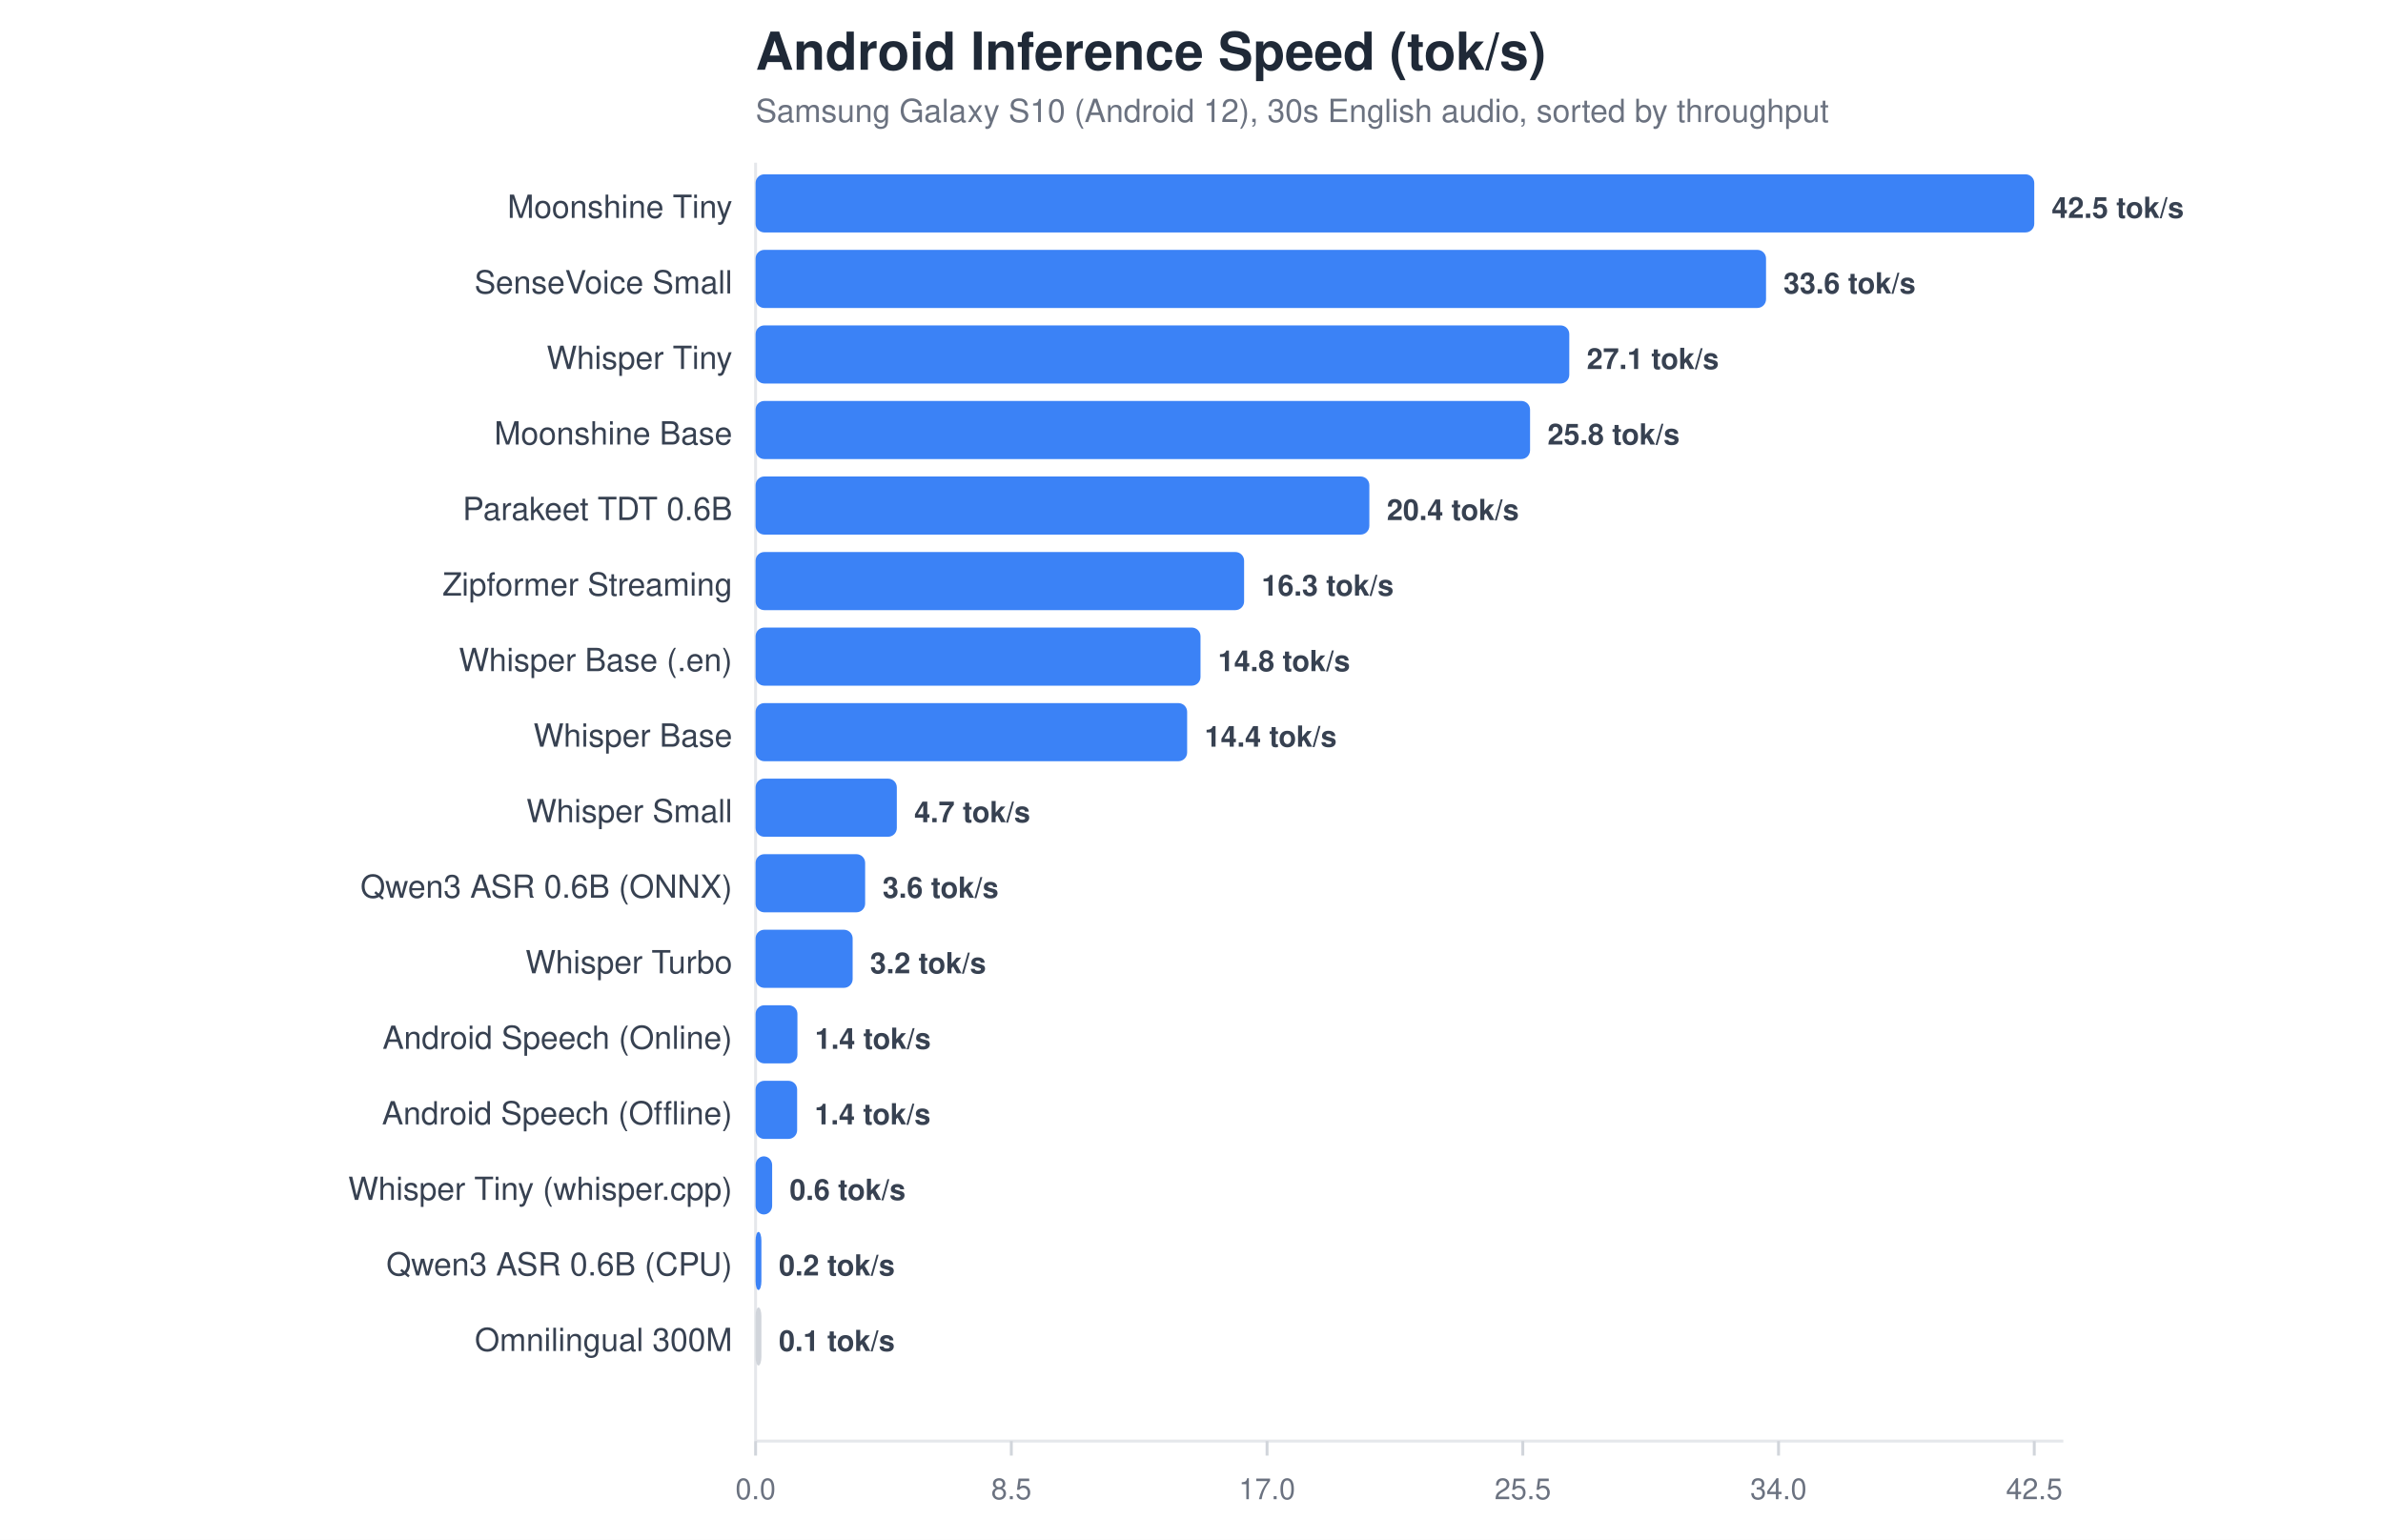
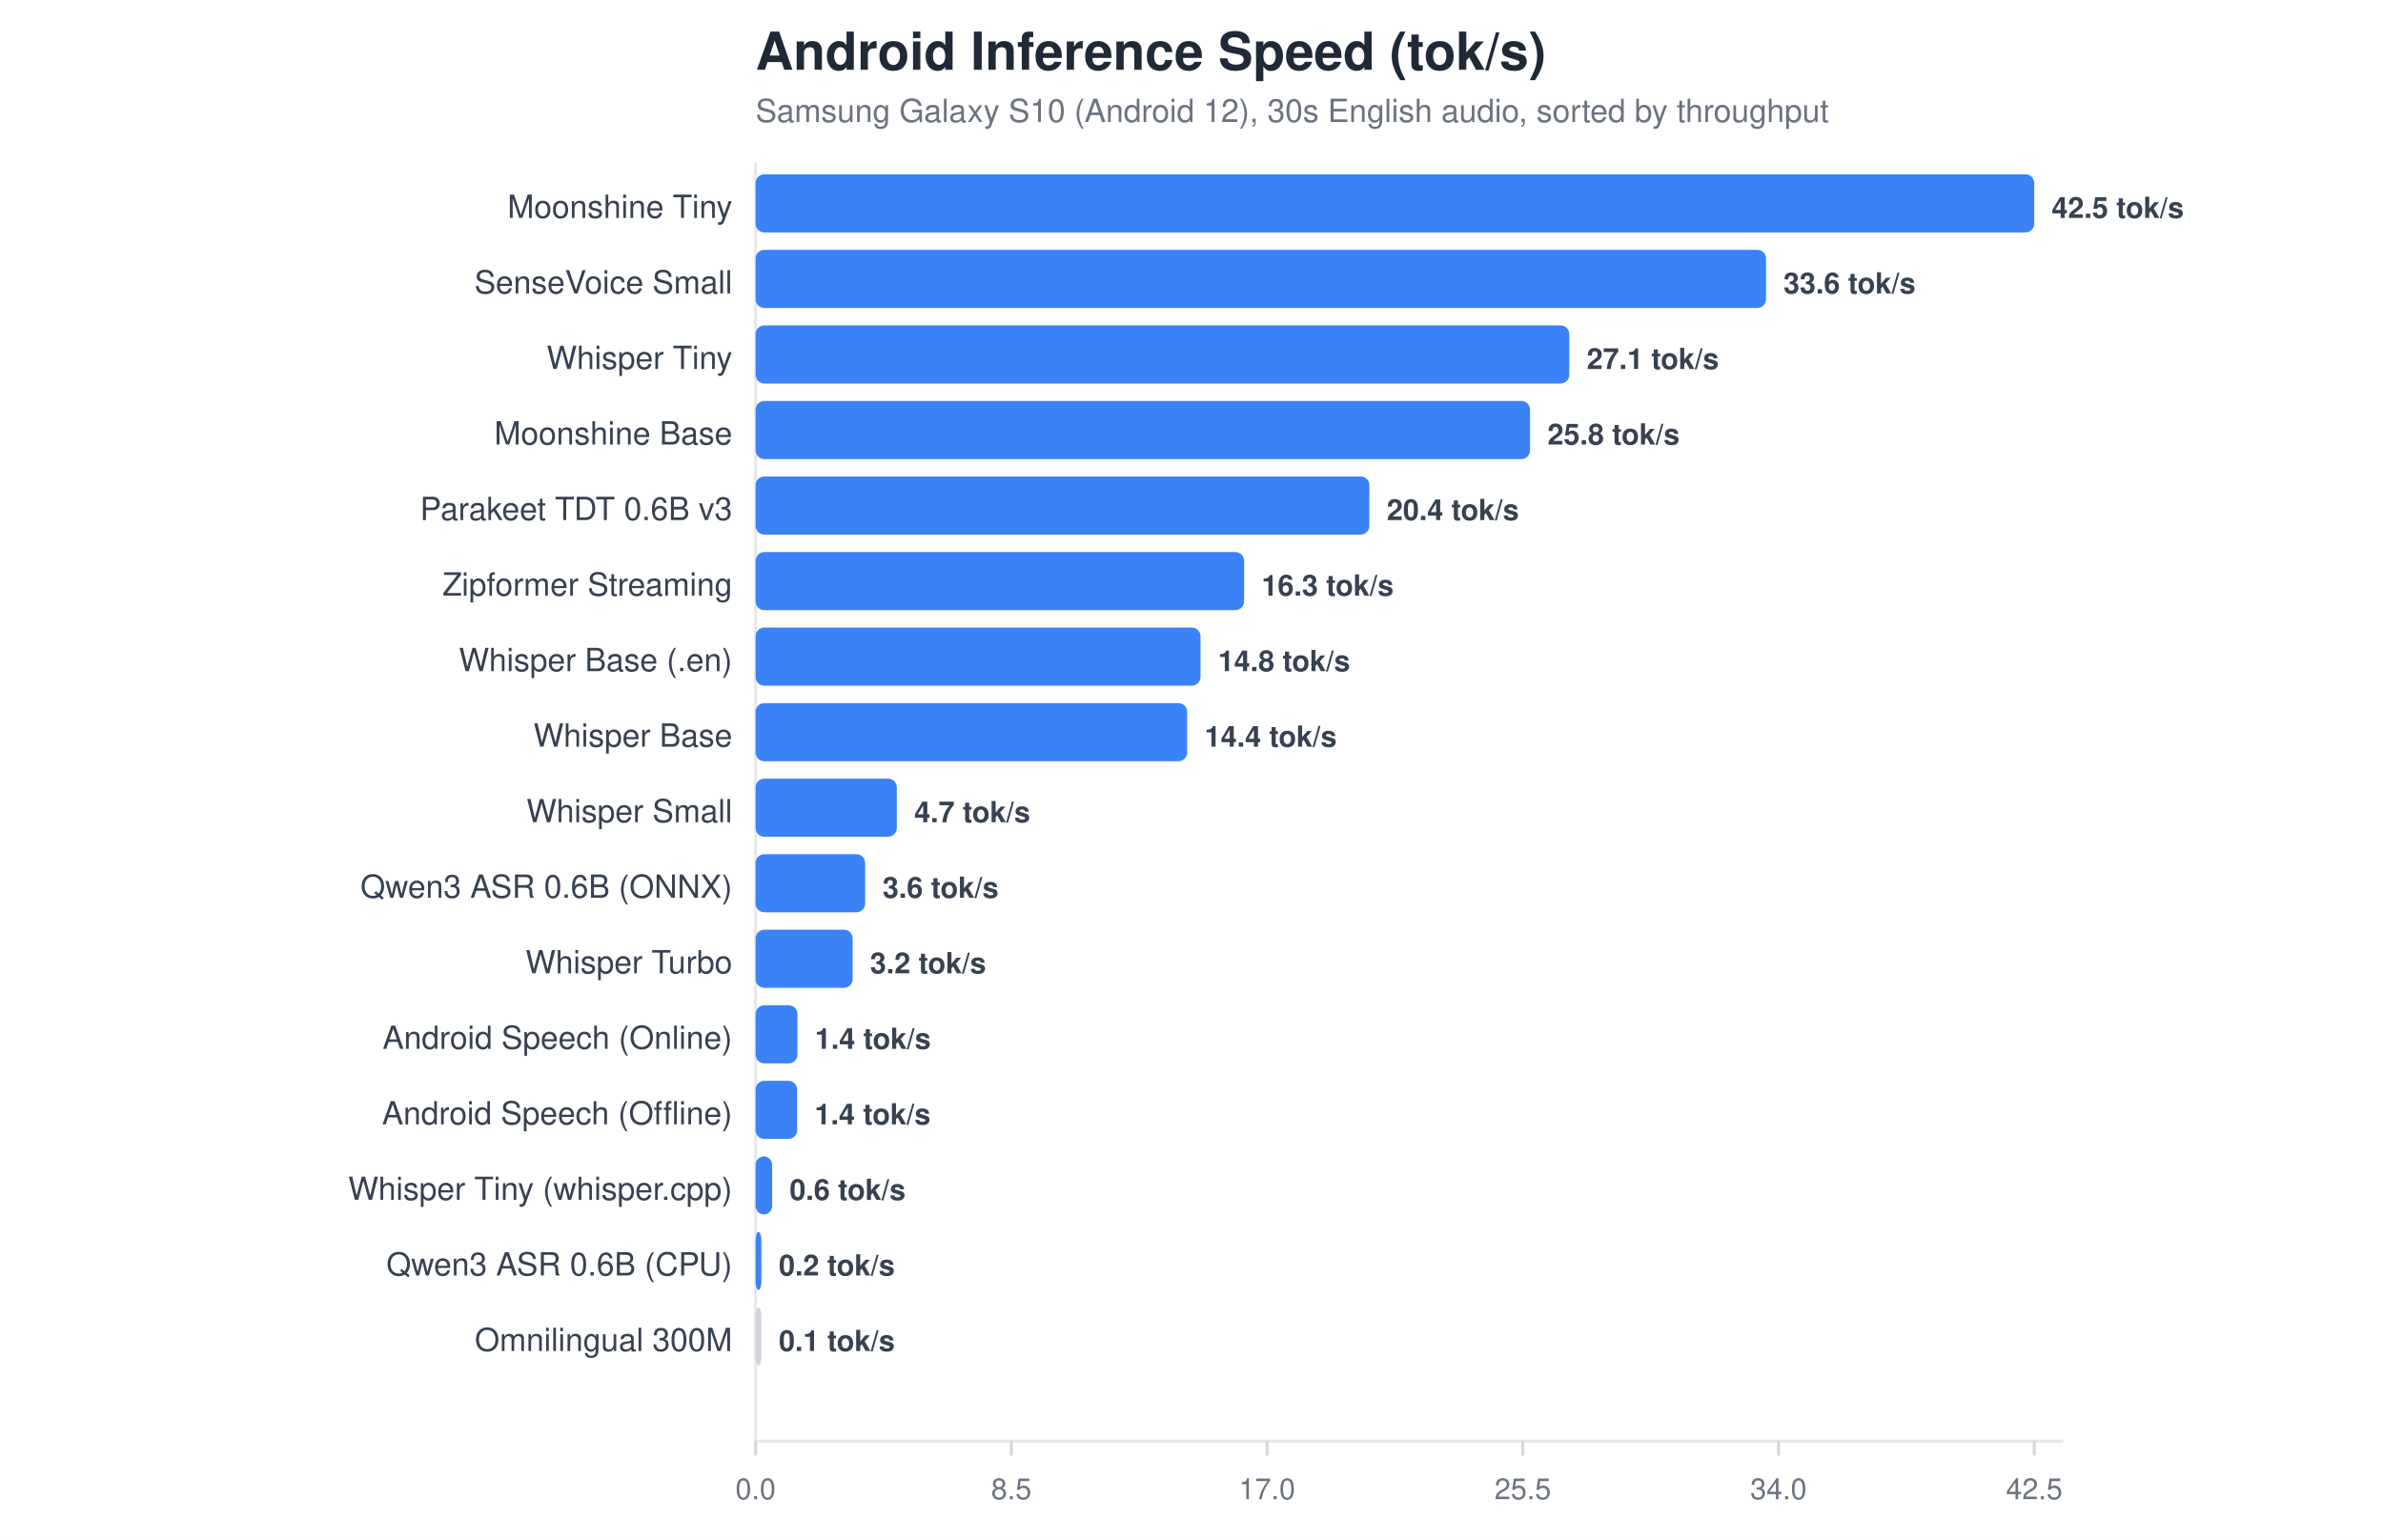
<svg xmlns="http://www.w3.org/2000/svg" width="820" height="530" viewBox="0 0 820 530">
  <style>
text { font-family: -apple-system, BlinkMacSystemFont, 'Segoe UI', Helvetica, Arial, sans-serif; }
.title { font-size: 18px; font-weight: 700; fill: #1f2937; }
.subtitle { font-size: 11px; fill: #6b7280; }
.axis { font-size: 10px; fill: #6b7280; }
.label { font-size: 11px; fill: #374151; }
.value { font-size: 10px; fill: #374151; font-weight: 600; }
</style>
  <rect width="100%" height="100%" fill="#ffffff" />
  <text x="260" y="24" class="title">Android Inference Speed (tok/s)</text>
  <text x="260" y="42" class="subtitle">Samsung Galaxy S10 (Android 12), 30s English audio, sorted by throughput</text>
  <line x1="260" y1="56" x2="260" y2="496" stroke="#e5e7eb" />
  <line x1="260" y1="496" x2="710" y2="496" stroke="#e5e7eb" />
  <line x1="260.0" y1="496" x2="260.0" y2="501" stroke="#d1d5db" />
  <text x="260.0" y="516" text-anchor="middle" class="axis">0.0</text>
  <line x1="348.0" y1="496" x2="348.0" y2="501" stroke="#d1d5db" />
  <text x="348.0" y="516" text-anchor="middle" class="axis">8.5</text>
  <line x1="436.0" y1="496" x2="436.0" y2="501" stroke="#d1d5db" />
  <text x="436.0" y="516" text-anchor="middle" class="axis">17.0</text>
  <line x1="524.0" y1="496" x2="524.0" y2="501" stroke="#d1d5db" />
  <text x="524.0" y="516" text-anchor="middle" class="axis">25.5</text>
  <line x1="612.0" y1="496" x2="612.0" y2="501" stroke="#d1d5db" />
  <text x="612.0" y="516" text-anchor="middle" class="axis">34.0</text>
  <line x1="700.0" y1="496" x2="700.0" y2="501" stroke="#d1d5db" />
  <text x="700.0" y="516" text-anchor="middle" class="axis">42.5</text>
  <text x="252" y="75" text-anchor="end" class="label">Moonshine Tiny</text>
  <rect x="260" y="60" width="440.0" height="20" rx="3" fill="#3b82f6" />
  <text x="706.0" y="75" class="value">42.5 tok/s</text>
  <text x="252" y="101" text-anchor="end" class="label">SenseVoice Small</text>
  <rect x="260" y="86" width="347.7" height="20" rx="3" fill="#3b82f6" />
  <text x="613.7" y="101" class="value">33.6 tok/s</text>
  <text x="252" y="127" text-anchor="end" class="label">Whisper Tiny</text>
  <rect x="260" y="112" width="280.0" height="20" rx="3" fill="#3b82f6" />
  <text x="546.0" y="127" class="value">27.1 tok/s</text>
  <text x="252" y="153" text-anchor="end" class="label">Moonshine Base</text>
  <rect x="260" y="138" width="266.5" height="20" rx="3" fill="#3b82f6" />
  <text x="532.5" y="153" class="value">25.8 tok/s</text>
-   <text x="252" y="179" text-anchor="end" class="label">Parakeet TDT 0.6B</text>
+   <text x="252" y="179" text-anchor="end" class="label">Parakeet TDT 0.6B v3</text>
  <rect x="260" y="164" width="211.2" height="20" rx="3" fill="#3b82f6" />
  <text x="477.2" y="179" class="value">20.4 tok/s</text>
  <text x="252" y="205" text-anchor="end" class="label">Zipformer Streaming</text>
  <rect x="260" y="190" width="168.1" height="20" rx="3" fill="#3b82f6" />
  <text x="434.1" y="205" class="value">16.3 tok/s</text>
  <text x="252" y="231" text-anchor="end" class="label">Whisper Base (.en)</text>
  <rect x="260" y="216" width="153.1" height="20" rx="3" fill="#3b82f6" />
  <text x="419.1" y="231" class="value">14.8 tok/s</text>
  <text x="252" y="257" text-anchor="end" class="label">Whisper Base</text>
  <rect x="260" y="242" width="148.5" height="20" rx="3" fill="#3b82f6" />
  <text x="414.5" y="257" class="value">14.4 tok/s</text>
  <text x="252" y="283" text-anchor="end" class="label">Whisper Small</text>
  <rect x="260" y="268" width="48.6" height="20" rx="3" fill="#3b82f6" />
  <text x="314.6" y="283" class="value">4.7 tok/s</text>
  <text x="252" y="309" text-anchor="end" class="label">Qwen3 ASR 0.6B (ONNX)</text>
  <rect x="260" y="294" width="37.7" height="20" rx="3" fill="#3b82f6" />
  <text x="303.7" y="309" class="value">3.6 tok/s</text>
  <text x="252" y="335" text-anchor="end" class="label">Whisper Turbo</text>
  <rect x="260" y="320" width="33.4" height="20" rx="3" fill="#3b82f6" />
  <text x="299.4" y="335" class="value">3.2 tok/s</text>
  <text x="252" y="361" text-anchor="end" class="label">Android Speech (Online)</text>
  <rect x="260" y="346" width="14.4" height="20" rx="3" fill="#3b82f6" />
  <text x="280.4" y="361" class="value">1.4 tok/s</text>
  <text x="252" y="387" text-anchor="end" class="label">Android Speech (Offline)</text>
  <rect x="260" y="372" width="14.3" height="20" rx="3" fill="#3b82f6" />
  <text x="280.3" y="387" class="value">1.4 tok/s</text>
  <text x="252" y="413" text-anchor="end" class="label">Whisper Tiny (whisper.cpp)</text>
  <rect x="260" y="398" width="5.7" height="20" rx="3" fill="#3b82f6" />
  <text x="271.7" y="413" class="value">0.6 tok/s</text>
  <text x="252" y="439" text-anchor="end" class="label">Qwen3 ASR 0.6B (CPU)</text>
  <rect x="260" y="424" width="2.0" height="20" rx="3" fill="#3b82f6" />
  <text x="268.0" y="439" class="value">0.2 tok/s</text>
  <text x="252" y="465" text-anchor="end" class="label">Omnilingual 300M</text>
  <rect x="260" y="450" width="2.0" height="20" rx="3" fill="#d1d5db" />
  <text x="268.0" y="465" class="value">0.1 tok/s</text>
</svg>
